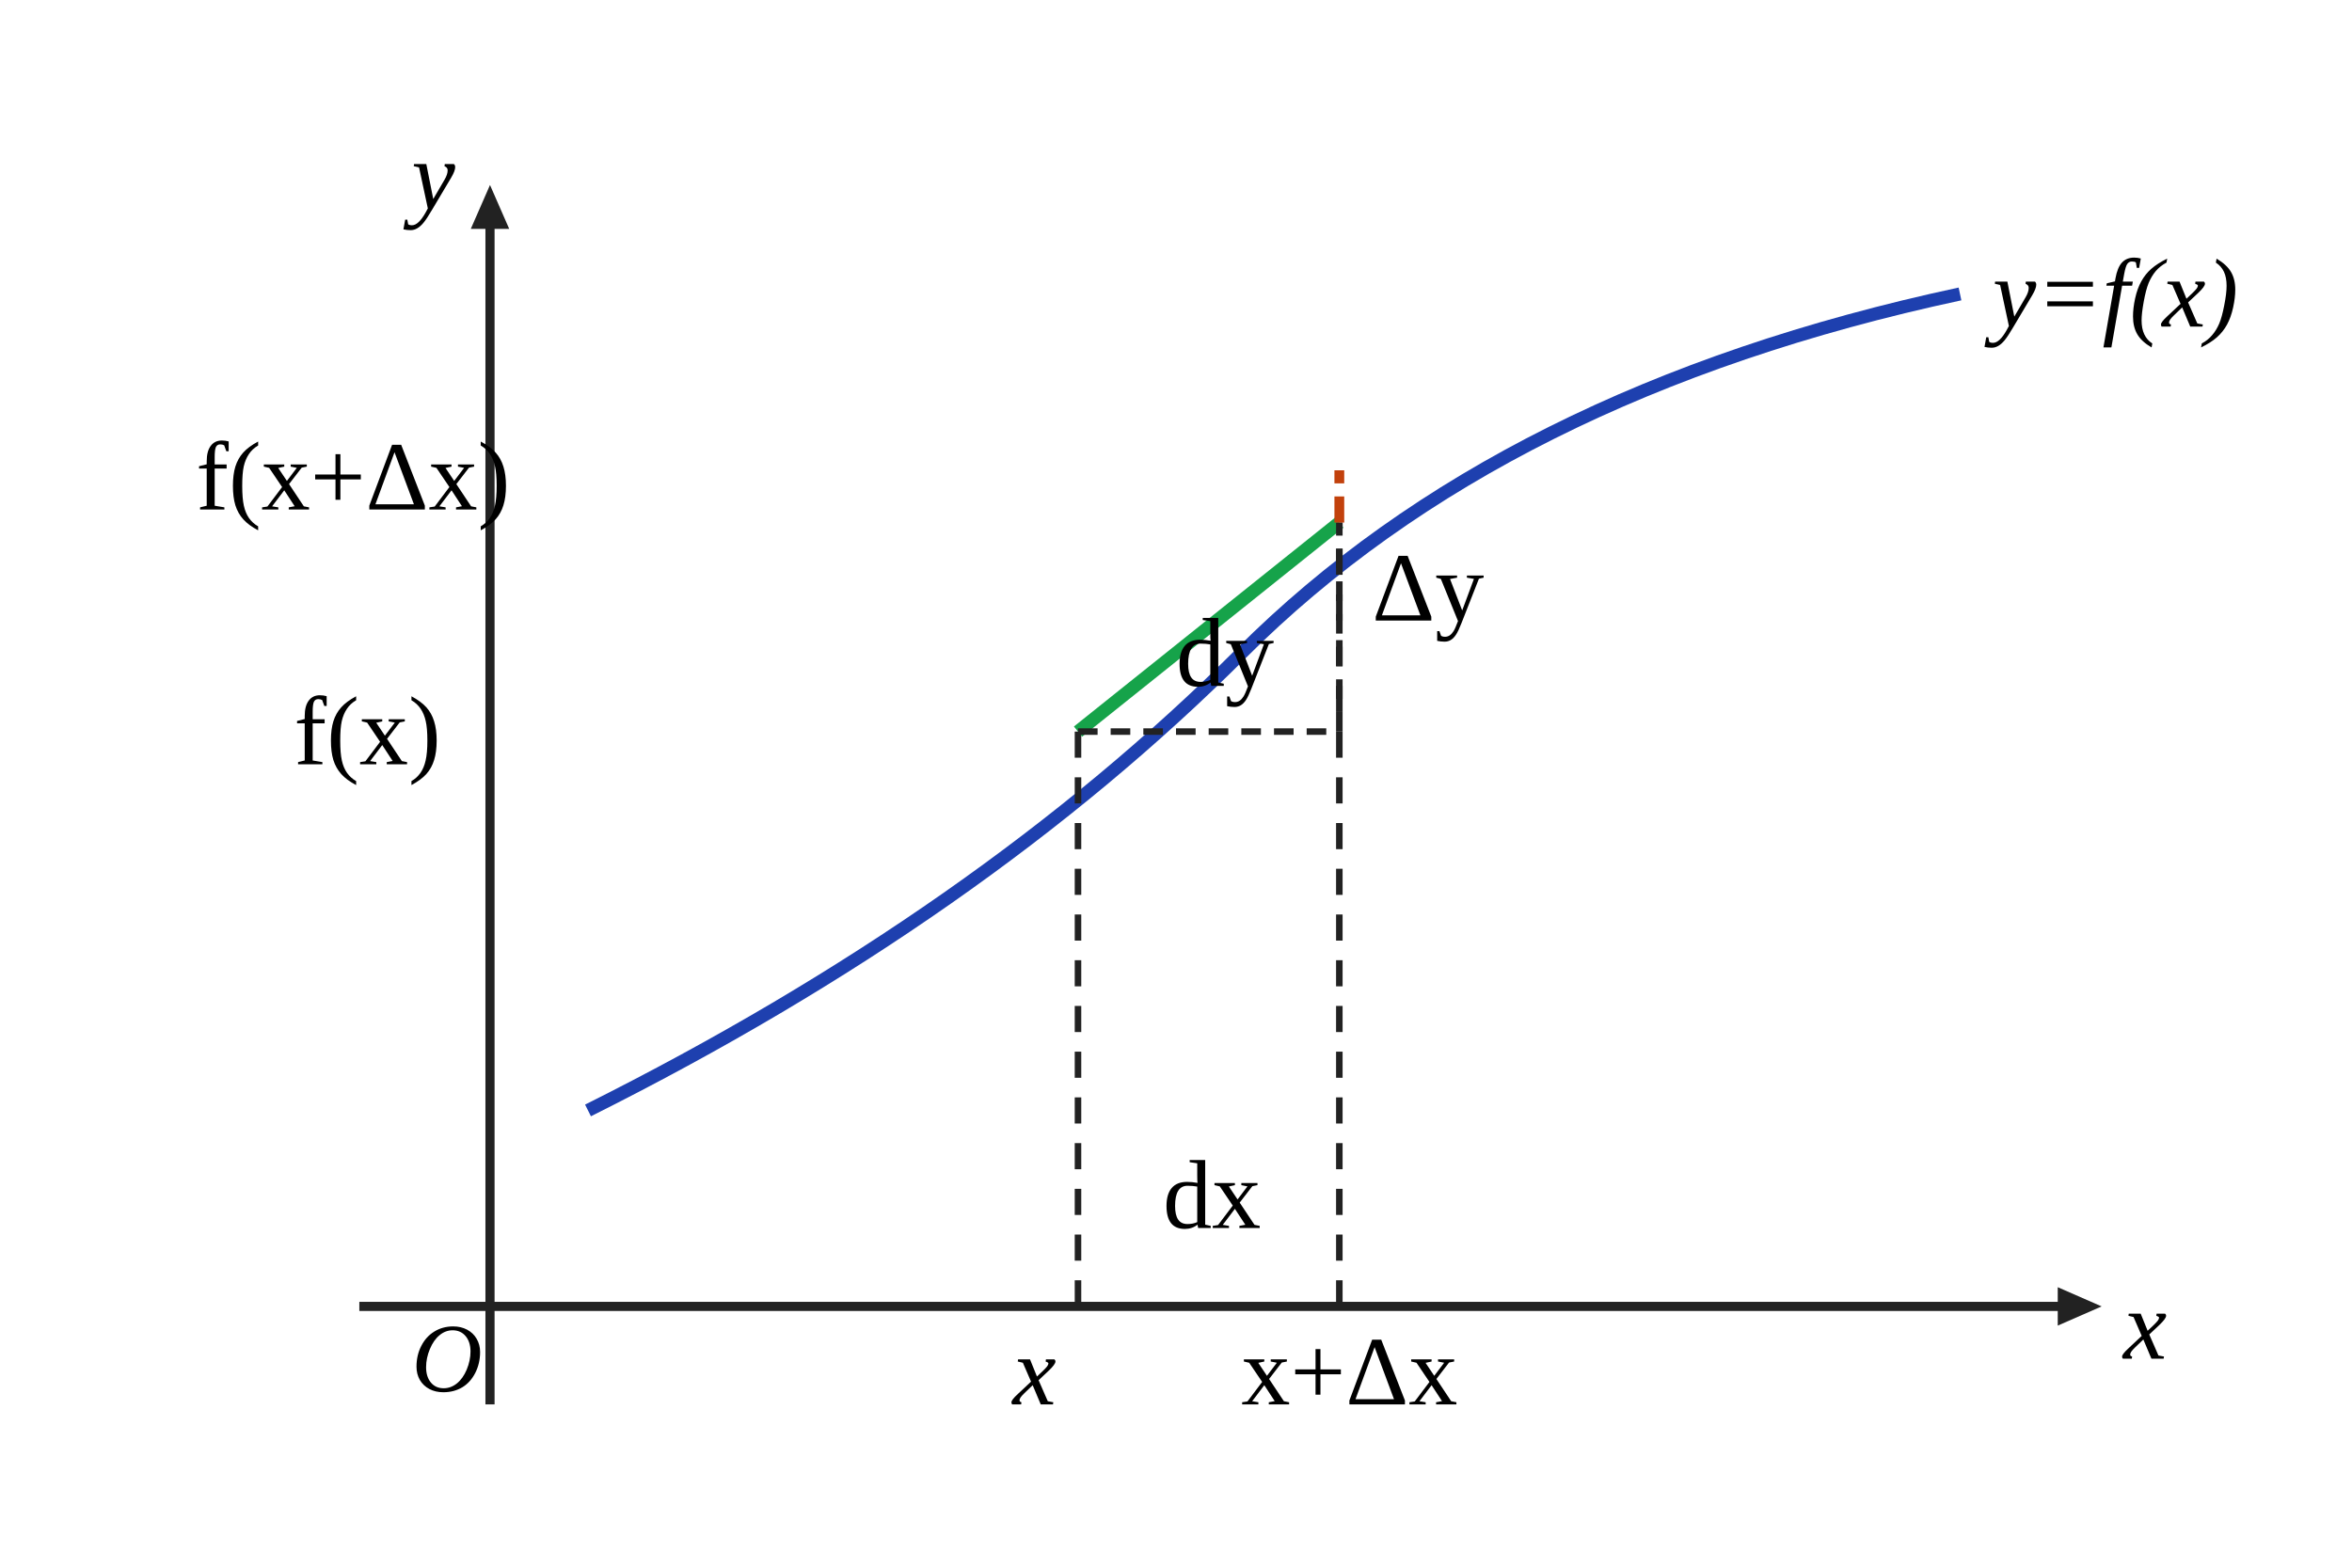
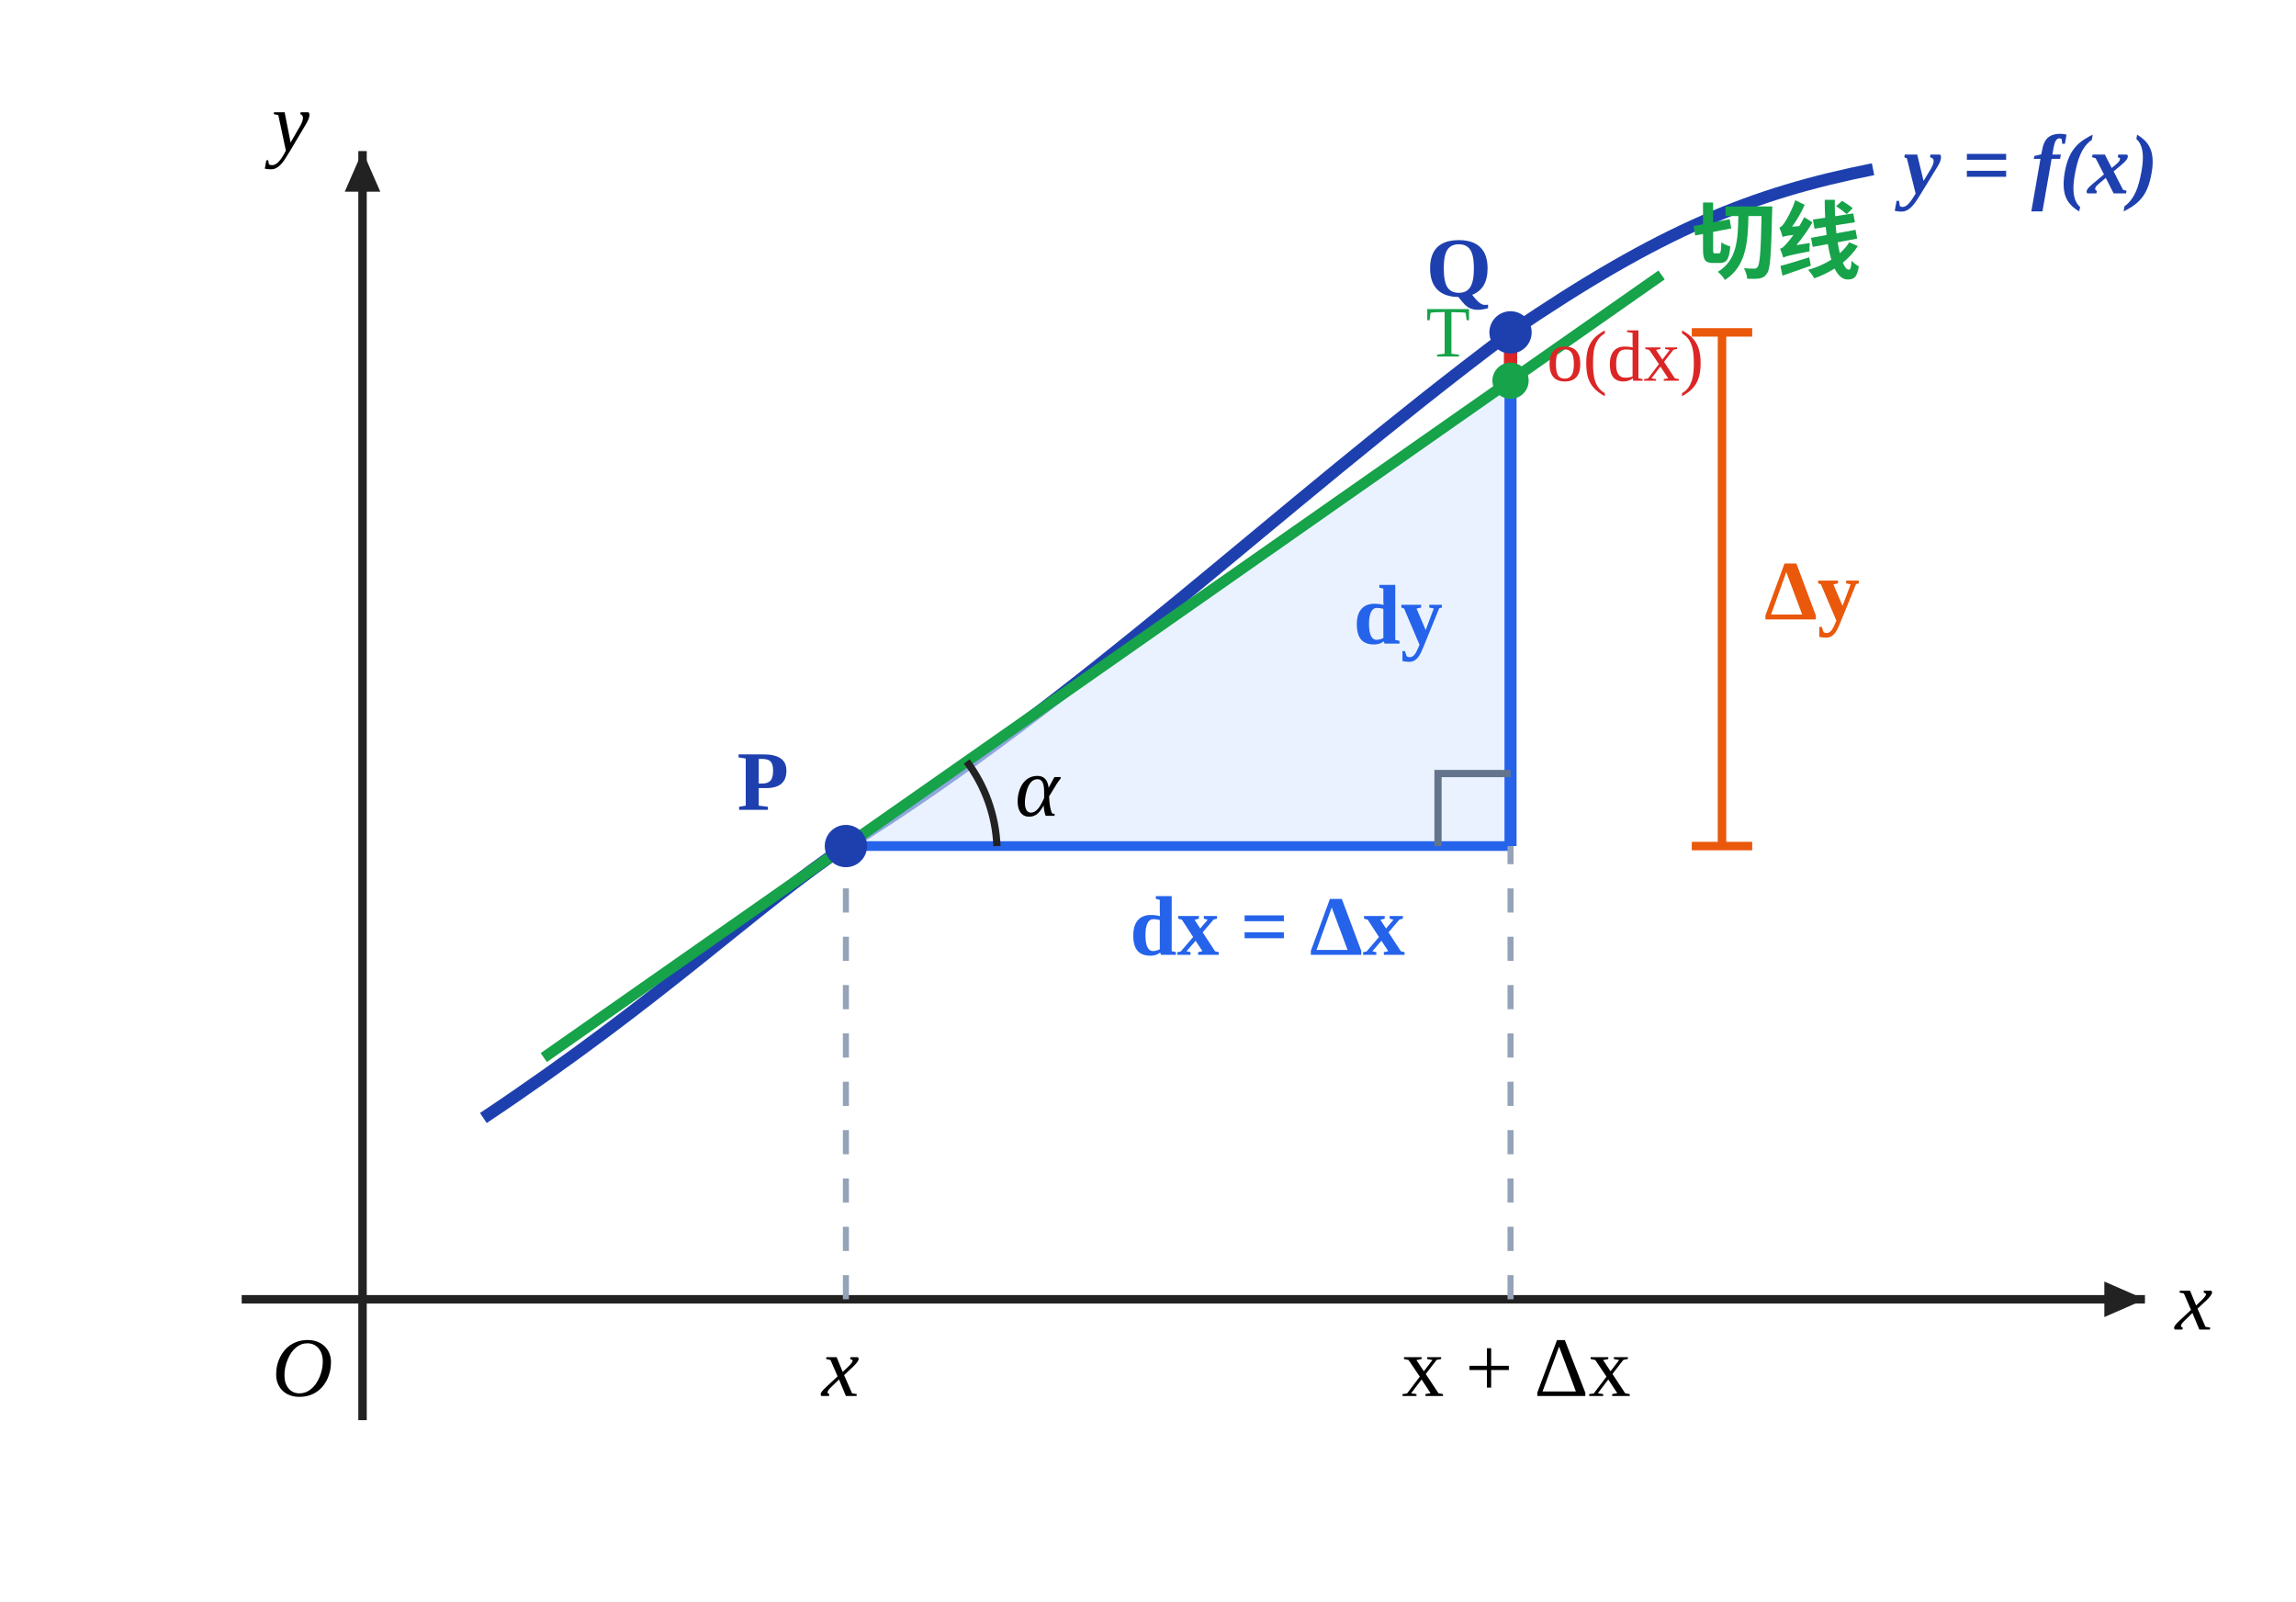
- <svg xmlns="http://www.w3.org/2000/svg" viewBox="0 0 360 240" width="100%" height="auto" style="max-width:360px; font-family:'Times New Roman', serif; font-size:15px;">
+ <svg xmlns="http://www.w3.org/2000/svg" viewBox="0 0 380 265" width="100%" height="auto" style="max-width:380px; font-family:'Times New Roman', serif; font-size:14px;">
  <defs>
-     <marker id="arr4" viewBox="0 0 10 10" refX="6" refY="5" markerWidth="6" markerHeight="6" orient="auto-start-reverse">
+     <marker id="arr426" viewBox="0 0 10 10" refX="8" refY="5" markerWidth="6" markerHeight="6" orient="auto-start-reverse">
      <path d="M 0 1.5 L 8 5 L 0 8.5 z" fill="#222" />
    </marker>
  </defs>
-   <line x1="55" y1="200" x2="320" y2="200" stroke="#222" stroke-width="1.4" marker-end="url(#arr4)" />
-   <line x1="75" y1="215" x2="75" y2="30" stroke="#222" stroke-width="1.4" marker-end="url(#arr4)" />
-   <text x="325" y="208" font-style="italic">x</text>
-   <text x="63" y="32" font-style="italic">y</text>
-   <text x="63" y="213" font-style="italic">O</text>
-   <path d="M 90 170 Q 150 140 190 100 T 300 45" fill="none" stroke="#1e40af" stroke-width="2" />
-   <text x="305" y="50" font-style="italic">y=f(x)</text>
-   <line x1="165" y1="200" x2="165" y2="112" stroke="#222" stroke-width="1" stroke-dasharray="4,3" />
-   <line x1="205" y1="200" x2="205" y2="80" stroke="#222" stroke-width="1" stroke-dasharray="4,3" />
-   <line x1="165" y1="112" x2="205" y2="80" stroke="#16a34a" stroke-width="2" />
-   <line x1="165" y1="112" x2="205" y2="112" stroke="#222" stroke-width="1" stroke-dasharray="3,2" />
-   <line x1="205" y1="112" x2="205" y2="80" stroke="#222" stroke-width="1" stroke-dasharray="3,2" />
-   <line x1="205" y1="80" x2="205" y2="72" stroke="#c2410c" stroke-width="1.5" stroke-dasharray="4,2" />
-   <text x="155" y="215" font-style="italic">x</text>
-   <text x="190" y="215">x+Δx</text>
-   <text x="180" y="105">dy</text>
-   <text x="210" y="95">Δy</text>
-   <text x="178" y="188">dx</text>
-   <text x="45" y="117">f(x)</text>
-   <text x="30" y="78">f(x+Δx)</text>
+   <line x1="40" y1="215" x2="355" y2="215" stroke="#222" stroke-width="1.4" marker-end="url(#arr426)" />
+   <line x1="60" y1="235" x2="60" y2="25" stroke="#222" stroke-width="1.4" marker-end="url(#arr426)" />
+   <text x="360" y="220" font-style="italic">x</text>
+   <text x="45" y="25" font-style="italic">y</text>
+   <text x="45" y="231" font-style="italic">O</text>
+   <path d="M 80 185 C 110 165 125 150 140 140 C 180 115 210 85 250 55 C 275 38 290 32 310 28" fill="none" stroke="#1e40af" stroke-width="2" />
+   <text x="315" y="32" fill="#1e40af" font-style="italic" font-weight="bold">y = f(x)</text>
+   <polygon points="140,140 250,140 250,63" fill="#dbeafe" fill-opacity="0.6" />
+   <line x1="90" y1="175.0" x2="275" y2="45.5" stroke="#16a34a" stroke-width="1.8" />
+   <text x="280" y="45" fill="#16a34a" font-weight="bold">切线</text>
+   <line x1="140" y1="140" x2="250" y2="140" stroke="#2563eb" stroke-width="1.6" />
+   <line x1="250" y1="140" x2="250" y2="63" stroke="#2563eb" stroke-width="2" />
+   <line x1="250" y1="63" x2="250" y2="55" stroke="#dc2626" stroke-width="2.2" />
+   <text x="256" y="63.0" fill="#dc2626" font-size="12px">o(dx)</text>
+   <line x1="285" y1="140" x2="285" y2="55" stroke="#ea580c" stroke-width="1.4" />
+   <line x1="280" y1="140" x2="290" y2="140" stroke="#ea580c" stroke-width="1.4" />
+   <line x1="280" y1="55" x2="290" y2="55" stroke="#ea580c" stroke-width="1.4" />
+   <text x="292" y="102.5" fill="#ea580c" font-weight="bold">Δy</text>
+   <path d="M 238 140 L 238 128 L 250 128" fill="none" stroke="#64748b" stroke-width="1.2" />
+   <path d="M 165 140 A 25 25 0 0 0 160 126" fill="none" stroke="#222" stroke-width="1.2" />
+   <text x="168" y="135" font-style="italic">α</text>
+   <line x1="140" y1="215" x2="140" y2="140" stroke="#94a3b8" stroke-width="1" stroke-dasharray="4,4" />
+   <line x1="250" y1="215" x2="250" y2="140" stroke="#94a3b8" stroke-width="1" stroke-dasharray="4,4" />
+   <circle cx="140" cy="140" r="3.5" fill="#1e40af" />
+   <circle cx="250" cy="55" r="3.5" fill="#1e40af" />
+   <circle cx="250" cy="63" r="3" fill="#16a34a" />
+   <text x="122" y="134" fill="#1e40af" font-weight="bold">P</text>
+   <text x="236" y="49" fill="#1e40af" font-weight="bold">Q</text>
+   <text x="236" y="59" fill="#16a34a" font-size="12px">T</text>
+   <text x="187.0" y="158" fill="#2563eb" font-weight="bold">dx = Δx</text>
+   <text x="224" y="106.5" fill="#2563eb" font-weight="bold">dy</text>
+   <text x="136" y="231" font-style="italic">x</text>
+   <text x="232" y="231">x + Δx</text>
</svg>
